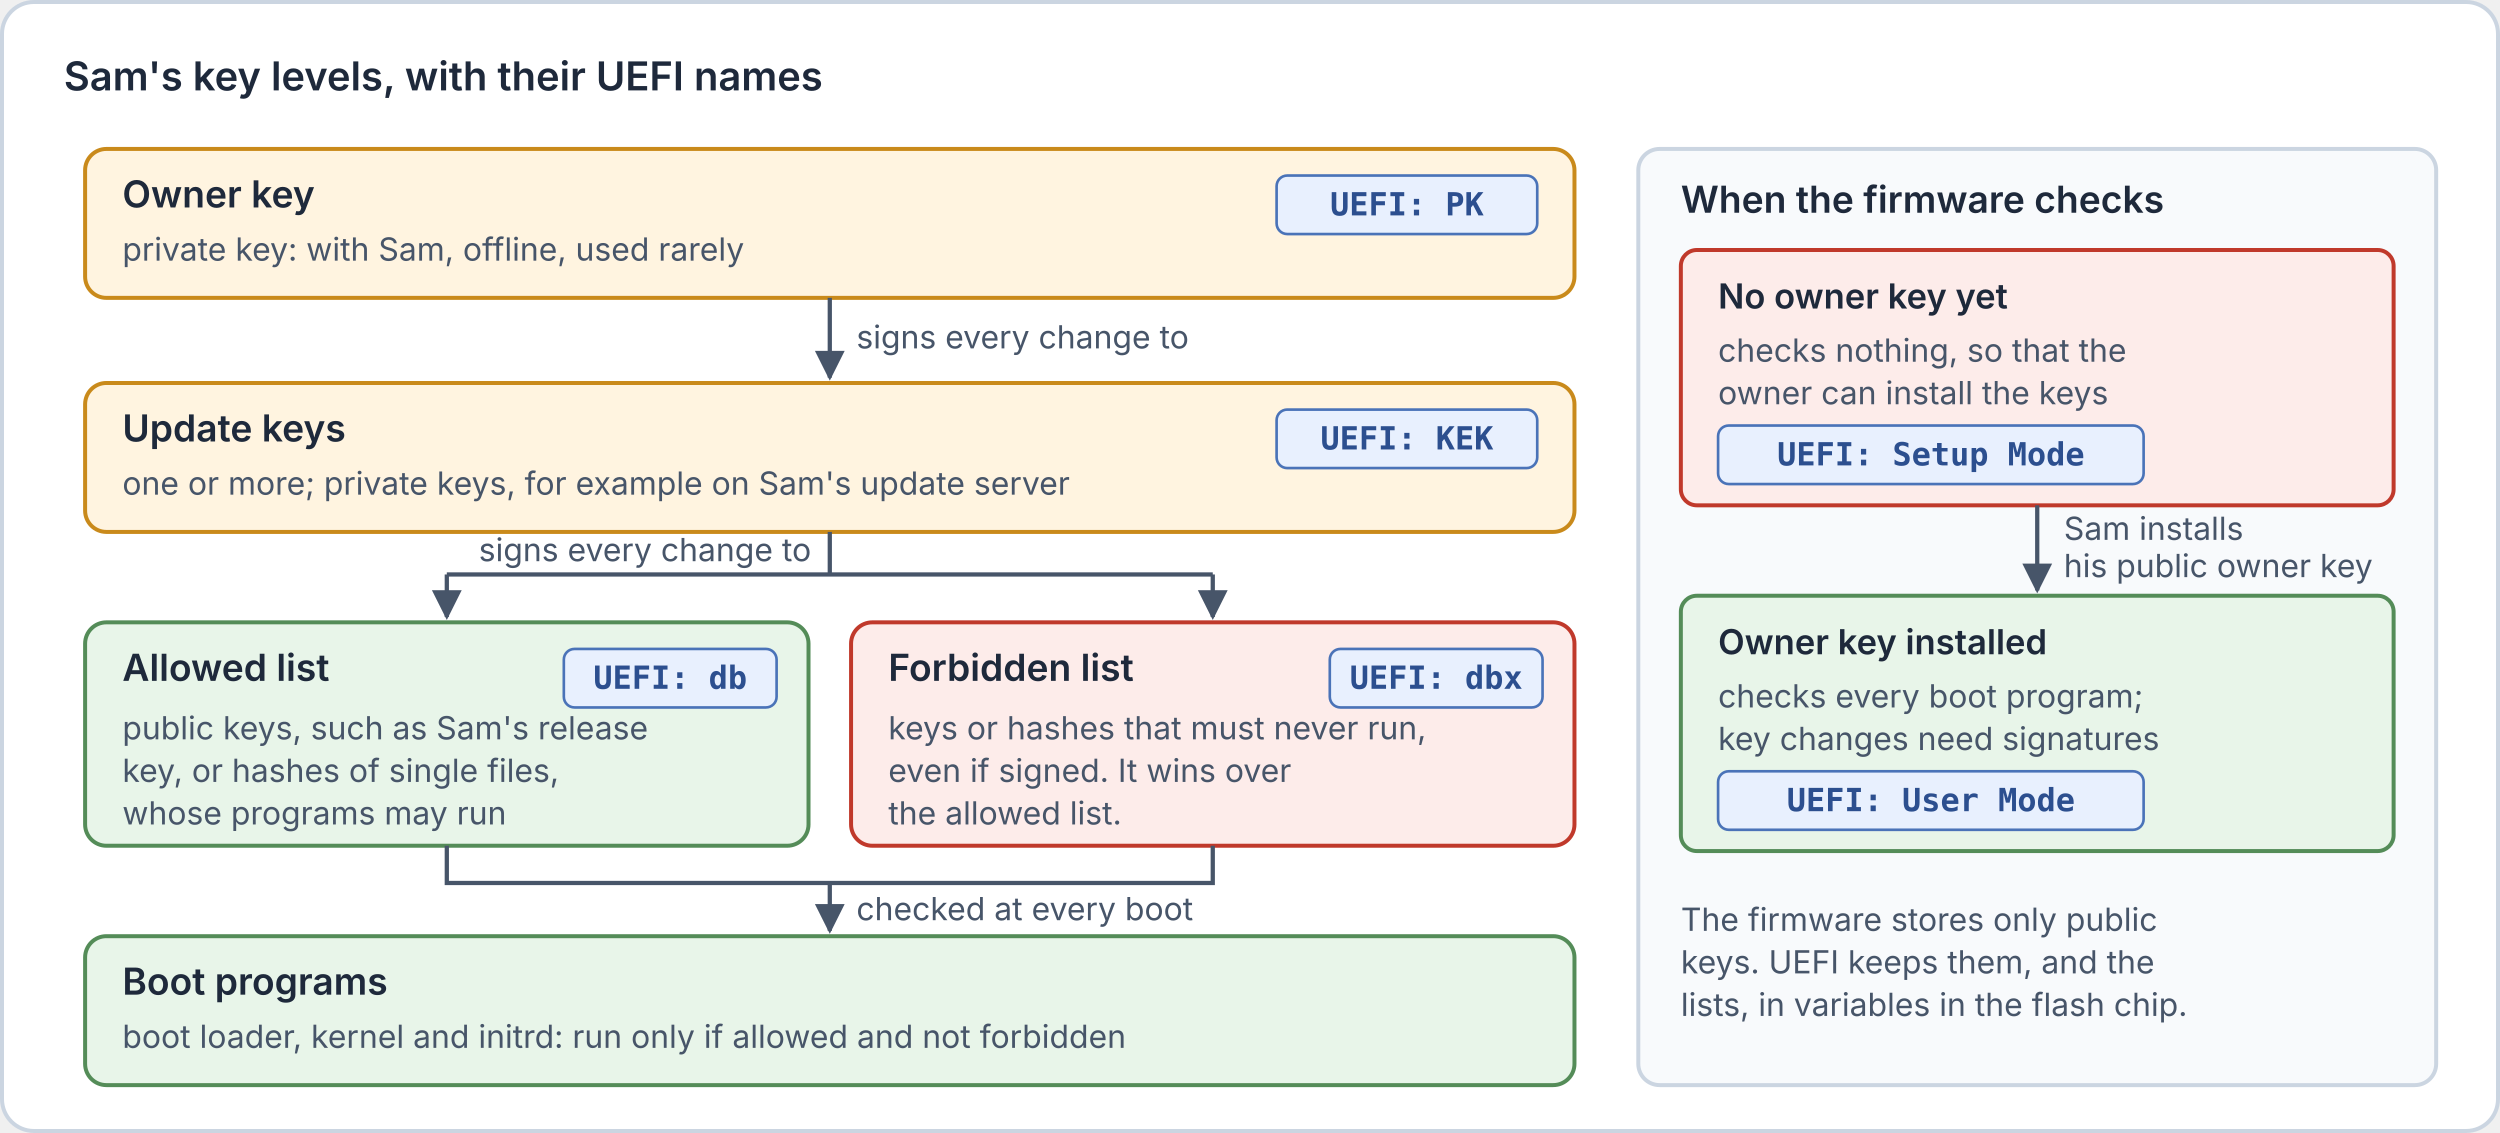
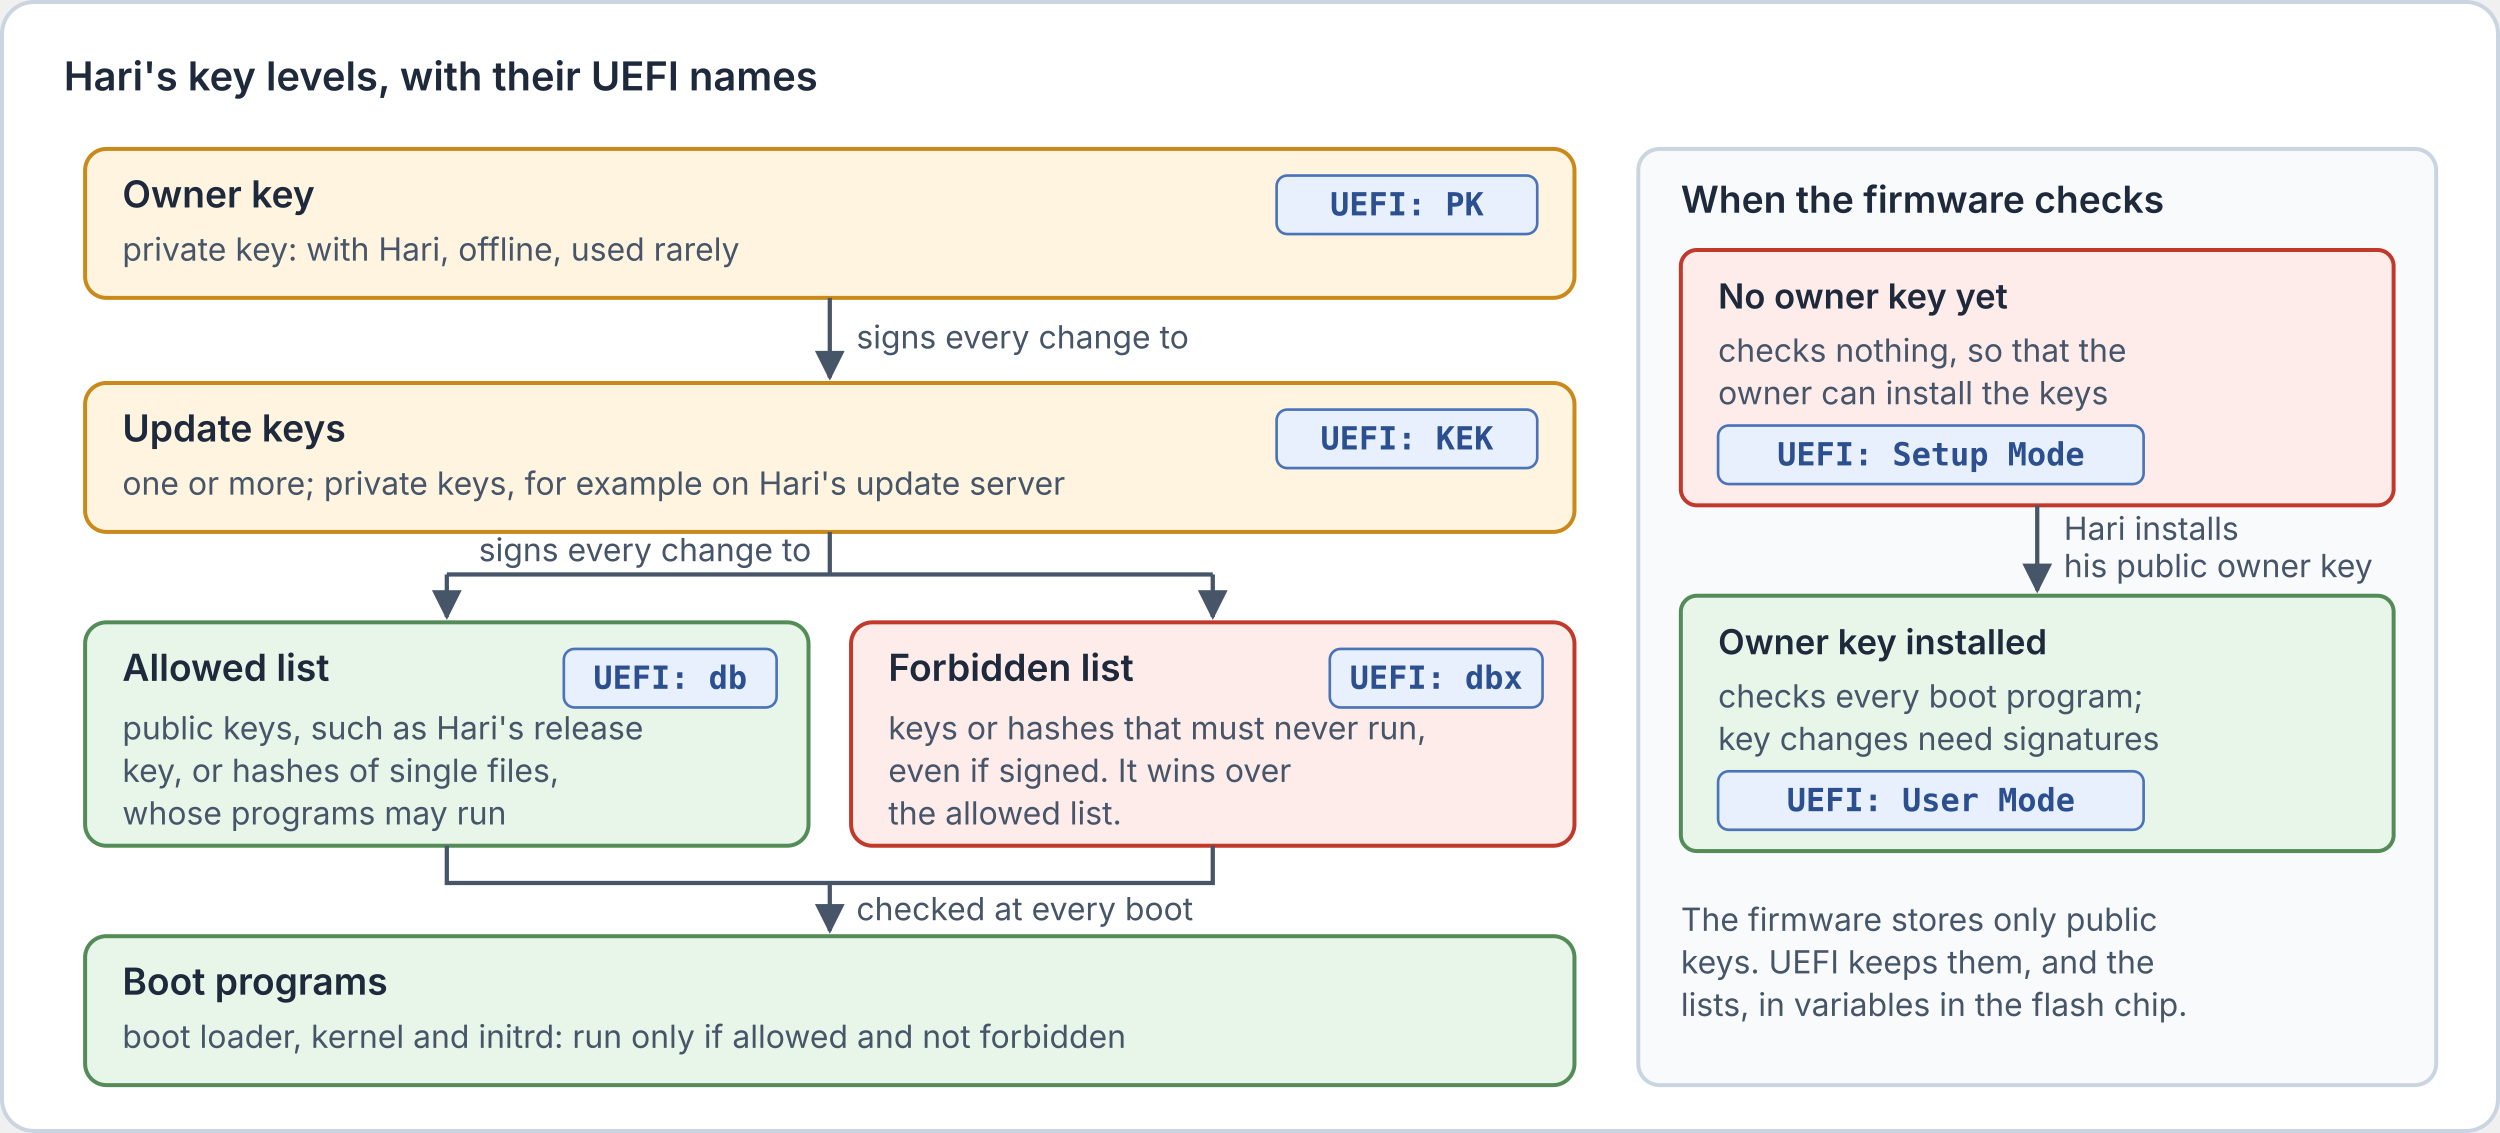
<svg xmlns="http://www.w3.org/2000/svg" viewBox="0 0 940 426" width="940" height="426">
  <style>
    text { font-family: Inter, "Segoe UI", Helvetica, Arial, sans-serif; font-size: 14px; fill: #1e293b; }
    .t { font-weight: 600; }
    .h { font-weight: 600; font-size: 15px; }
    .s { font-size: 12px; fill: #475569; }
    .m { font-size: 13px; }
    .c { text-anchor: middle; }
    .tagt { font-family: "JetBrains Mono", "DejaVu Sans Mono", Menlo, monospace; font-size: 12px; font-weight: 600; fill: #2c4f8f; text-anchor: middle; }
    .red { fill: #b42318; }
    .green { fill: #2f6b33; }
    rect { stroke-width: 1.5; }
    .bg { fill: #ffffff; stroke: #cbd5e1; }
    .panel { fill: #f8fafc; stroke: #cbd5e1; }
    .key { fill: #fff4e0; stroke: #c98a1b; }
    .w { fill: #ffffff; stroke: #64748b; }
    .ok { fill: #e8f5e9; stroke: #548c58; }
    .bad { fill: #fdecea; stroke: #c0392b; }
    .os { fill: #e8f5e9; stroke: #548c58; }
    .tag { fill: #e8f0fe; stroke: #4a73b8; stroke-width: 1; }
    .ar { stroke: #475569; stroke-width: 1.6; fill: none; marker-end: url(#a); }
    .ln { stroke: #475569; stroke-width: 1.6; fill: none; }
  </style>
  <defs>
    <marker id="a" viewBox="0 0 10 10" refX="9" refY="5" markerWidth="7" markerHeight="7" orient="auto">
      <path d="M0,0 L10,5 L0,10 z" fill="#475569" />
    </marker>
  </defs>
  <rect class="bg" x="0.75" y="0.75" width="938.5" height="424.5" rx="12" />
-   <text class="h" x="24" y="34">Sam's key levels, with their UEFI names</text>
+   <text class="h" x="24" y="34">Hari's key levels, with their UEFI names</text>
  <rect class="key" x="32" y="56" width="560" height="56" rx="8" />
  <text class="t" x="46" y="78">Owner key</text>
-   <text class="s" x="46" y="98">private key: with Sam, offline, used rarely</text>
+   <text class="s" x="46" y="98">private key: with Hari, offline, used rarely</text>
  <rect class="tag" x="480" y="66" width="98" height="22" rx="4" />
  <text class="tagt" x="529" y="81">UEFI: PK</text>
  <path class="ar" d="M312,112 V142" />
  <text class="s" x="322" y="131">signs every change to</text>
  <rect class="key" x="32" y="144" width="560" height="56" rx="8" />
  <text class="t" x="46" y="166">Update keys</text>
-   <text class="s" x="46" y="186">one or more; private keys, for example on Sam's update server</text>
+   <text class="s" x="46" y="186">one or more; private keys, for example on Hari's update server</text>
  <rect class="tag" x="480" y="154" width="98" height="22" rx="4" />
  <text class="tagt" x="529" y="169">UEFI: KEK</text>
  <path class="ln" d="M312,200 V216 M168,216 H456" />
  <path class="ar" d="M168,216 V232" />
  <path class="ar" d="M456,216 V232" />
  <text class="s" x="180" y="211">signs every change to</text>
  <rect class="ok" x="32" y="234" width="272" height="84" rx="8" />
  <text class="t" x="46" y="256">Allowed list</text>
-   <text class="s" x="46" y="278">public keys, such as Sam's release</text>
+   <text class="s" x="46" y="278">public keys, such as Hari's release</text>
  <text class="s" x="46" y="294">key, or hashes of single files,</text>
  <text class="s" x="46" y="310">whose programs may run</text>
  <rect class="tag" x="212" y="244" width="80" height="22" rx="4" />
  <text class="tagt" x="252" y="259">UEFI: db</text>
  <rect class="bad" x="320" y="234" width="272" height="84" rx="8" />
  <text class="t" x="334" y="256">Forbidden list</text>
  <text class="s" x="334" y="278">keys or hashes that must never run,</text>
  <text class="s" x="334" y="294">even if signed. It wins over</text>
  <text class="s" x="334" y="310">the allowed list.</text>
  <rect class="tag" x="500" y="244" width="80" height="22" rx="4" />
  <text class="tagt" x="540" y="259">UEFI: dbx</text>
  <path class="ln" d="M168,318 V332 H456 V318" />
  <path class="ar" d="M312,332 V350" />
  <text class="s" x="322" y="346">checked at every boot</text>
  <rect class="os" x="32" y="352" width="560" height="56" rx="8" />
  <text class="t" x="46" y="374">Boot programs</text>
  <text class="s" x="46" y="394">boot loader, kernel and initrd: run only if allowed and not forbidden</text>
  <rect class="panel" x="616" y="56" width="300" height="352" rx="8" />
  <text class="t" x="632" y="80">When the firmware checks</text>
  <rect class="bad" x="632" y="94" width="268" height="96" rx="6" />
  <text class="t m" x="646" y="116">No owner key yet</text>
  <text class="s" x="646" y="136">checks nothing, so that the</text>
  <text class="s" x="646" y="152">owner can install the keys</text>
  <rect class="tag" x="646" y="160" width="160" height="22" rx="4" />
  <text class="tagt" x="726" y="175">UEFI: Setup Mode</text>
  <path class="ar" d="M766,190 V222" />
-   <text class="s" x="776" y="203">Sam installs</text>
+   <text class="s" x="776" y="203">Hari installs</text>
  <text class="s" x="776" y="217">his public owner key</text>
  <rect class="ok" x="632" y="224" width="268" height="96" rx="6" />
  <text class="t m" x="646" y="246">Owner key installed</text>
  <text class="s" x="646" y="266">checks every boot program;</text>
  <text class="s" x="646" y="282">key changes need signatures</text>
  <rect class="tag" x="646" y="290" width="160" height="22" rx="4" />
  <text class="tagt" x="726" y="305">UEFI: User Mode</text>
  <text class="s" x="632" y="350">The firmware stores only public</text>
  <text class="s" x="632" y="366">keys. UEFI keeps them, and the</text>
  <text class="s" x="632" y="382">lists, in variables in the flash chip.</text>
</svg>
